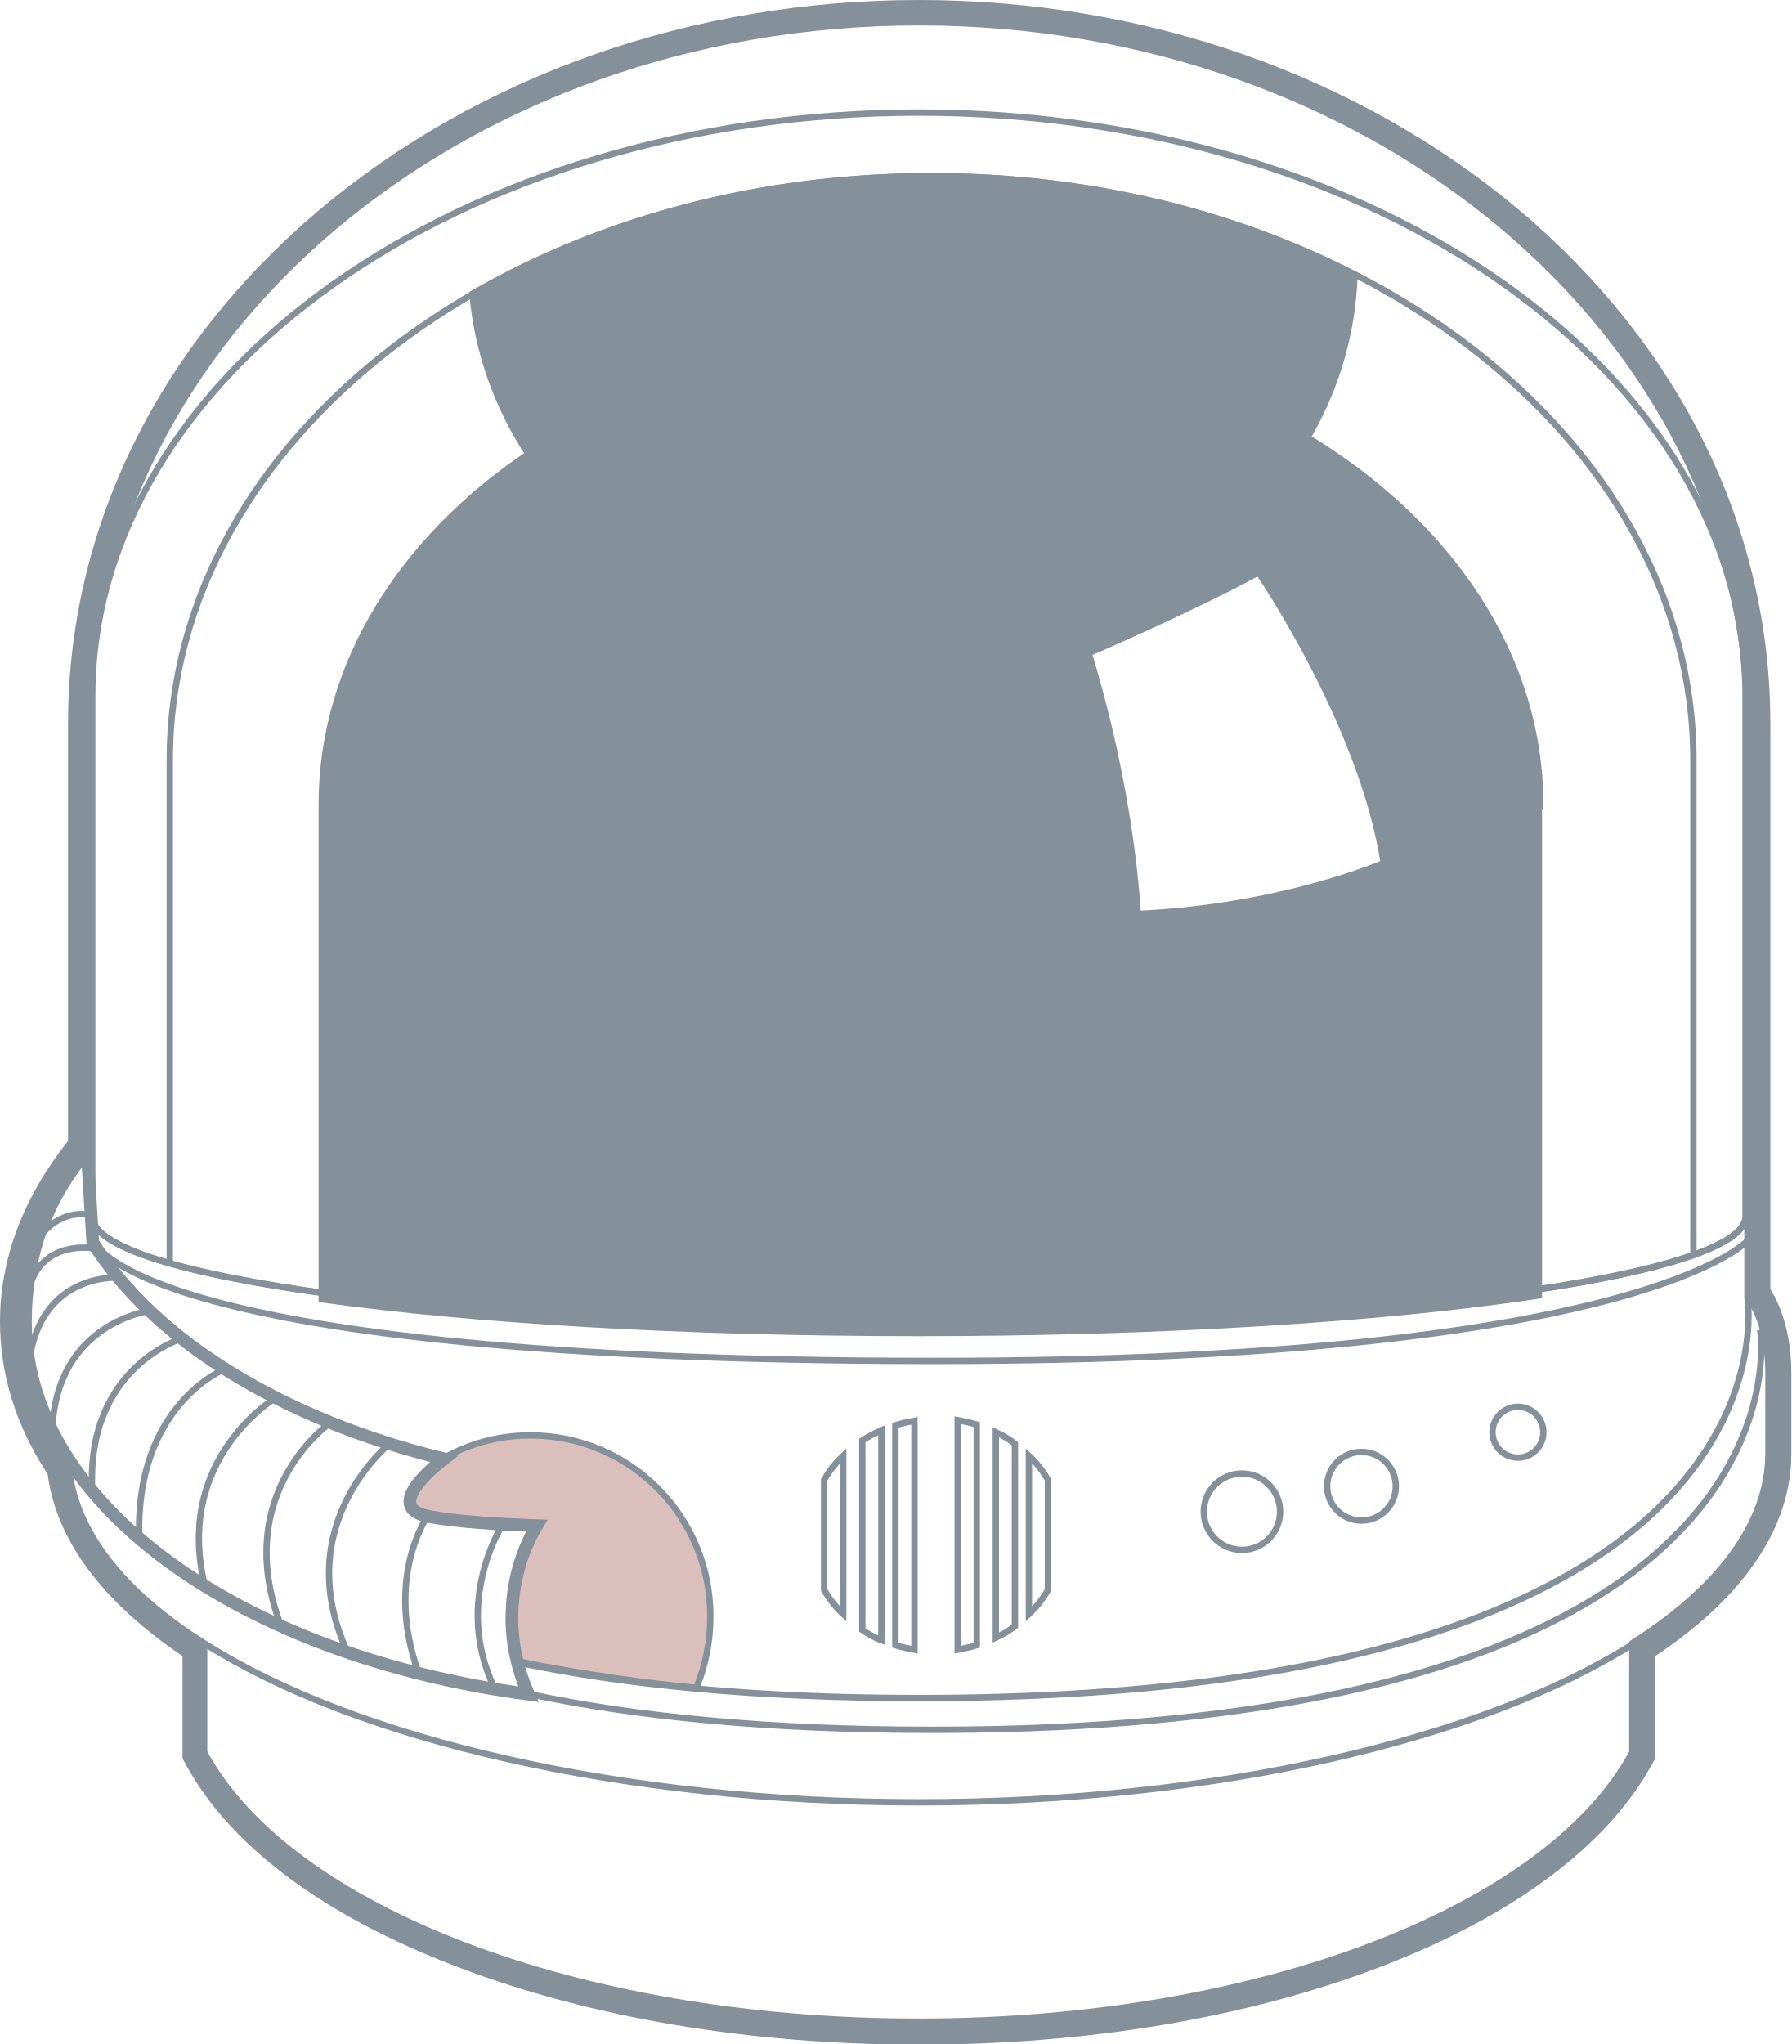
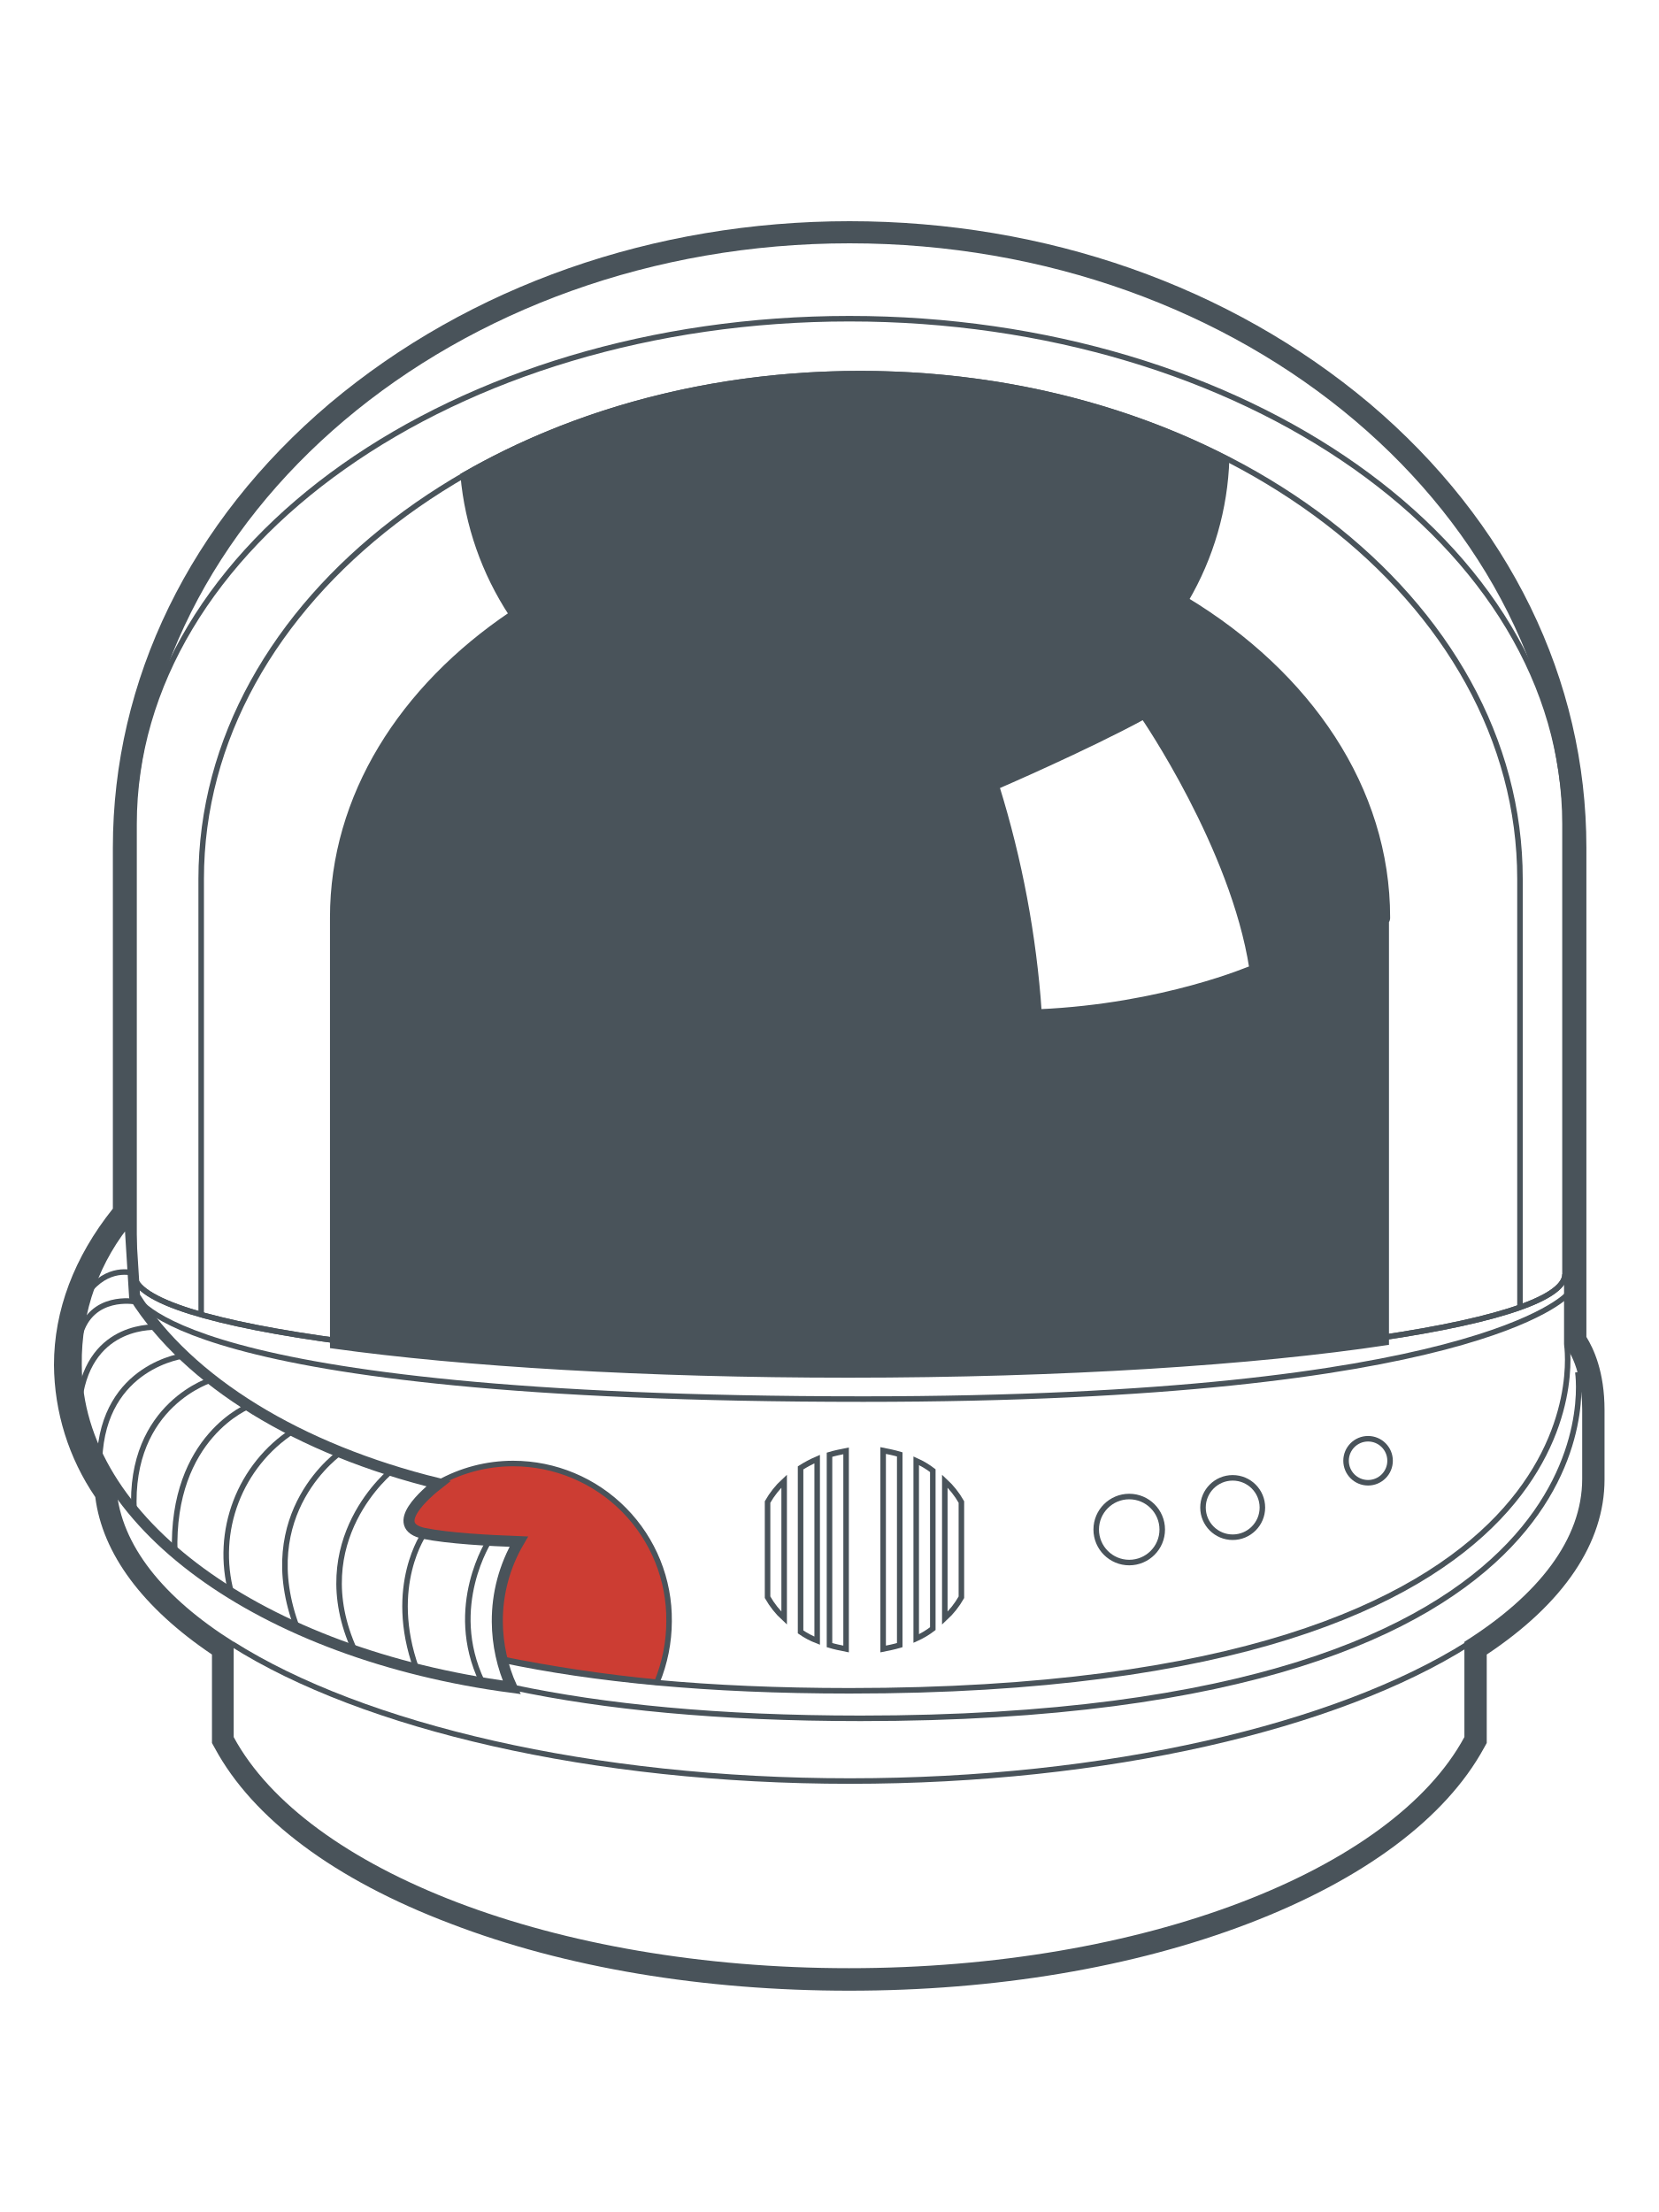
- <svg xmlns="http://www.w3.org/2000/svg" version="1.1" id="helmet" x="0px" y="0px" viewBox="0 0 281.7 321.4" enable-background="new 0 0 281.7 321.4" xml:space="preserve">
+ <svg xmlns="http://www.w3.org/2000/svg" viewBox="0 0 300 400">
+   <path d="M153.63,44C225,44,282.83,93,282.83,153.27v89.88s3.28,3.28,3.28,11.84v12.44c0,10.85-7.86,21-21.3,29.46v17.22c-13,24.09-57.93,41.8-111.28,41.8S55.29,338.2,42.26,314.12V296.9c-12.74-8-20.4-17.52-21.2-27.67a39.4,39.4,0,0,1-7.37-22.49c0-9.65,3.78-18.71,10.65-26.77V153.17C24.44,93,82.27,44,153.63,44m0-4c-35.43,0-68.78,11.74-94,32.95-25.28,21.4-39.22,50-39.22,80.32v65.29c-7,8.76-10.65,18.41-10.65,28.27a43,43,0,0,0,7.47,23.89c1.29,10.25,8.56,20,21.1,28.47v16l.5.9c6.87,12.74,21.6,23.79,42.6,31.75,20.8,8,45.79,12.14,72.16,12.14s51.36-4.18,72.16-12.14,35.63-19,42.6-31.75l.5-.9v-16c13.93-9.26,21.3-20.21,21.3-31.65V255c0-7-2-11.15-3.28-13.24V153.27c0-30.36-13.93-58.92-39.22-80.32C222.41,51.74,189.07,40,153.63,40Z" fill="#49535a" />
+   <path d="M283,149c0-50.46-57.93-91.37-129.39-91.37S24.24,98.53,24.24,149v1h0v80.42c0,9.56,57.93,17.22,129.39,17.22S283,239.86,283,230.41V150h0Z" fill="none" stroke="#49535a" stroke-miterlimit="10" />
  <g>
-     <path fill="#84919A" d="M144.5,4c71.7,0,129.8,49.2,129.8,109.8v90.3c0,0,3.3,3.3,3.3,11.9v12.5c0,10.9-7.9,21.1-21.4,29.6v17.3   c-13.1,24.2-58.2,42-111.8,42c-53.6,0-98.7-17.8-111.8-42v-17.3c-12.8-8-20.5-17.6-21.3-27.8c-4.8-7-7.4-14.6-7.4-22.6   c0-9.7,3.8-18.8,10.7-26.9v-67.1C14.7,53.2,72.8,4,144.5,4 M144.5,0c-35.6,0-69.1,11.8-94.4,33.1c-25.4,21.5-39.4,50.2-39.4,80.7   v65.6C3.7,188.2,0,197.9,0,207.8c0,8.3,2.5,16.4,7.5,24c1.3,10.3,8.6,20.1,21.2,28.6v15.1v1l0.5,0.9c6.9,12.8,21.7,23.9,42.8,31.9   c20.9,8,46,12.2,72.5,12.2c26.5,0,51.6-4.2,72.5-12.2c21-8,35.8-19.1,42.8-31.9l0.5-0.9v-1v-15.1c14-9.3,21.4-20.3,21.4-31.8V216   c0-7-2-11.2-3.3-13.3v-88.9c0-30.5-14-59.2-39.4-80.7C213.6,11.8,180.1,0,144.5,0L144.5,0z" />
+     <path d="M170.85,292.62a15.65,15.65,0,0,0,3-3.78V271.61a15.65,15.65,0,0,0-3-3.78Z" fill="none" stroke="#49535a" stroke-miterlimit="10" />
+     <path d="M165.68,296.3a14.85,14.85,0,0,0,3-1.79V265.94a14.85,14.85,0,0,0-3-1.79Z" fill="none" stroke="#49535a" stroke-miterlimit="10" />
+     <path d="M159.7,298.19c1-.2,2-.4,3-.7V263c-1-.3-2-.5-3-.7Z" fill="none" stroke="#49535a" stroke-miterlimit="10" />
+     <path d="M150,297.49c1,.3,2,.5,3,.7V262.36c-1,.2-2,.4-3,.7Z" fill="none" stroke="#49535a" stroke-miterlimit="10" />
+     <path d="M144.77,295.1a14.22,14.22,0,0,0,3,1.59V263.85a21,21,0,0,0-3,1.59Z" fill="none" stroke="#49535a" stroke-miterlimit="10" />
+     <path d="M138.8,288.83a15.65,15.65,0,0,0,3,3.78V267.83a15.65,15.65,0,0,0-3,3.78Z" fill="none" stroke="#49535a" stroke-miterlimit="10" />
  </g>
-   <path fill="none" stroke="#84919A" stroke-miterlimit="10" d="M274.5,109.5c0-50.7-58.2-91.8-130-91.8c-71.8,0-130,41.1-130,91.8  c0,0.3,0,0.7,0,1h0v80.8c0,9.6,58.2,17.3,130,17.3c71.8,0,130-7.8,130-17.3v-80.8h0C274.5,110.2,274.5,109.8,274.5,109.5z" />
-   <g>
-     <path fill="none" stroke="#84919A" stroke-miterlimit="10" d="M161.8,253.8c1.2-1.1,2.2-2.4,3-3.8v-17.3c-0.8-1.4-1.8-2.7-3-3.8   V253.8z" />
-     <path fill="none" stroke="#84919A" stroke-miterlimit="10" d="M156.6,257.5c1.1-0.5,2.1-1.1,3-1.8V227c-0.9-0.7-1.9-1.3-3-1.8   V257.5z" />
-     <path fill="none" stroke="#84919A" stroke-miterlimit="10" d="M150.6,259.4c1-0.2,2-0.4,3-0.7V224c-1-0.3-2-0.5-3-0.7V259.4z" />
-     <path fill="none" stroke="#84919A" stroke-miterlimit="10" d="M140.8,258.7c1,0.3,2,0.5,3,0.7v-36c-1,0.2-2,0.4-3,0.7V258.7z" />
-     <path fill="none" stroke="#84919A" stroke-miterlimit="10" d="M135.6,256.3c0.9,0.6,1.9,1.2,3,1.6v-33c-1.1,0.5-2.1,1-3,1.6V256.3z   " />
-     <path fill="none" stroke="#84919A" stroke-miterlimit="10" d="M129.6,250c0.8,1.4,1.8,2.7,3,3.8v-24.9c-1.2,1.1-2.2,2.4-3,3.8V250z   " />
-   </g>
-   <g>
-     <path fill="none" stroke="#84919A" stroke-miterlimit="10" d="M32.3,258.5c23.7,15,65.4,24.9,112.2,24.9   c46.8,0,88.5-9.9,112.3-24.9" />
-   </g>
-   <path fill="none" stroke="#84919A" stroke-miterlimit="10" d="M14.7,195.1c0,0,5.9,18.9,132.3,18.9c111,0,127.8-18.9,127.8-18.9" />
-   <circle fill="none" stroke="#84919A" stroke-miterlimit="10" cx="195.3" cy="237.7" r="6" />
-   <circle fill="none" stroke="#84919A" stroke-miterlimit="10" cx="214.1" cy="233.7" r="5.4" />
-   <circle fill="none" stroke="#84919A" stroke-miterlimit="10" cx="238.7" cy="225.2" r="4" />
-   <path fill="#DBBFBD" stroke="#84919A" stroke-miterlimit="10" d="M83.4,225.7c-5,0-9.6,1.3-13.7,3.6c0,0,0.1,0,0.1,0  c-2.1,1.6-9.3,7.6-2.6,9c4.4,1,11.7,1.4,17.2,1.5c-2.5,4.3-3.9,9.2-3.9,14.5c0,2.4,0.3,4.7,0.8,6.9c10.8,2.2,20.8,3.5,28.2,4.2  c1.4-3.4,2.2-7.2,2.2-11.1C111.8,238.5,99.1,225.7,83.4,225.7z" />
-   <path fill="none" stroke="#84919A" stroke-width="2" stroke-miterlimit="10" d="M84.4,239.9c-5.5-0.2-12.8-0.6-17.2-1.5  c-6.6-1.4,0.5-7.4,2.6-9c-25.3-6.2-45.4-18.5-55.2-34l-0.9-14.5C6.9,189,4,198.1,4,207.8c0,28.7,33.9,52.6,79.1,58.6  c-1.6-3.6-2.6-7.7-2.6-11.9C80.5,249.1,81.9,244.1,84.4,239.9z" />
-   <path fill="none" stroke="#84919A" stroke-miterlimit="10" d="M28.8,210.4c0,0-15.3,4.4-14.3,24" />
-   <path fill="none" stroke="#84919A" stroke-miterlimit="10" d="M35.5,215.2c0,0-14.3,5.5-13.6,26.7" />
-   <path fill="none" stroke="#84919A" stroke-miterlimit="10" d="M43.5,219.7c0,0-16.2,9.5-11.3,29.6" />
-   <path fill="none" stroke="#84919A" stroke-miterlimit="10" d="M52.1,223.6c0,0-16,10.9-7.9,32.1" />
-   <path fill="none" stroke="#84919A" stroke-miterlimit="10" d="M61.4,226.9c0,0-16,12.7-6.8,32.8" />
-   <path fill="none" stroke="#84919A" stroke-miterlimit="10" d="M23.7,206.1c0,0-14.8,1.7-15.5,18.8" />
-   <path fill="none" stroke="#84919A" stroke-miterlimit="10" d="M67.3,238.3c0,0-6.9,9.6-1.5,24.7" />
-   <path fill="none" stroke="#84919A" stroke-miterlimit="10" d="M79.1,239.6c0,0-7.9,12.1-1.4,25.7" />
-   <path fill="none" stroke="#84919A" stroke-miterlimit="10" d="M18.8,200.9c0,0-12.3-1-14.2,13.1" />
-   <path fill="none" stroke="#84919A" stroke-miterlimit="10" d="M14.7,196.3c0,0-8-1.5-10.1,6.2" />
-   <path fill="none" stroke="#84919A" stroke-miterlimit="10" d="M14.7,191.2c0,0-4.2-1.6-8,2.7" />
-   <path fill="none" stroke="#84919A" stroke-miterlimit="10" d="M266.3,197.4v-76.9h0c0-0.3,0-0.7,0-1c0-50.7-53.6-91.8-119.8-91.8  c-66.1,0-119.8,41.1-119.8,91.8c0,0.3,0,0.7,0,1h0v78.2" />
-   <path fill="none" stroke="#84919A" stroke-miterlimit="10" d="M81.4,261.4c16.5,3.5,37.2,5.6,63.1,5.6  c140.5,0,130.3-62.9,130.3-62.9" />
-   <path fill="none" stroke="#84919A" stroke-miterlimit="10" d="M83.4,266.4c16.5,3.5,37.2,5.6,63.1,5.6  c140.5,0,130.3-62.9,130.3-62.9" />
-   <path fill="none" stroke="#84919A" stroke-miterlimit="10" d="M14.5,191.3c0,9.6,58.2,17.3,130,17.3c71.8,0,130-7.8,130-17.3" />
-   <path fill="#84919A" stroke="#84919A" stroke-miterlimit="10" d="M242.2,126.5c0-23.4-14.3-44.2-36.6-57.7  c4.5-7.7,7.1-16.4,7.4-25.6c-19-9.8-41.9-15.5-66.6-15.5c-27.1,0-52,6.9-72.1,18.5c0.8,9.1,3.9,17.7,8.8,25.2  c-19.9,13.4-32.5,33.1-32.5,55.1c0,0.3,0,0.6,0,0.8h0v77c23.7,3.3,56.9,5.3,93.7,5.3c39,0,73.9-2.3,97.7-5.9v-76.5h0  C242.2,127,242.2,126.7,242.2,126.5z M178.9,143.7c0,0-0.7-18-7.7-41c0,0,16.3-7,26.7-12.7c0,0,16.3,23.7,19.7,45.7  C217.6,135.7,201.6,142.7,178.9,143.7z" />
+   <path d="M42,297.29c23.59,14.93,65.09,24.78,111.68,24.78s88.09-9.85,111.78-24.78" fill="none" stroke="#49535a" stroke-miterlimit="10" />
+   <path d="M24.44,234.19S30.31,253,156.12,253c110.48,0,127.2-18.81,127.2-18.81" fill="none" stroke="#49535a" stroke-miterlimit="10" />
+   <circle cx="204.2" cy="276.59" r="5.97" fill="none" stroke="#49535a" stroke-miterlimit="10" />
+   <circle cx="222.91" cy="272.61" r="5.37" fill="none" stroke="#49535a" stroke-miterlimit="10" />
+   <circle cx="247.39" cy="264.15" r="3.98" fill="none" stroke="#49535a" stroke-miterlimit="10" />
+   <path d="M92.82,264.65a27.59,27.59,0,0,0-13.64,3.58h.1c-2.09,1.59-9.26,7.56-2.59,9,4.38,1,11.65,1.39,17.12,1.49a28.47,28.47,0,0,0-3.88,14.43,30.89,30.89,0,0,0,.8,6.87,272.17,272.17,0,0,0,28.07,4.18,29.16,29.16,0,0,0,2.19-11A28.21,28.21,0,0,0,92.82,264.65Z" fill="#cc3d33" stroke="#49535a" stroke-miterlimit="10" />
+   <path d="M93.81,278.78c-5.47-.2-12.74-.6-17.12-1.49-6.57-1.39.5-7.37,2.59-9-25.18-6.17-45.19-18.41-54.94-33.84l-.9-14.43a40.37,40.37,0,0,0-9.65,26.77c0,28.57,33.74,52.35,78.73,58.33a29.42,29.42,0,0,1-2.59-11.84A28.3,28.3,0,0,1,93.81,278.78Z" fill="none" stroke="#49535a" stroke-miterlimit="10" stroke-width="2" />
+   <path d="M38.47,249.42s-15.23,4.38-14.23,23.89" fill="none" stroke="#49535a" stroke-miterlimit="10" />
+   <path d="M45.14,254.2s-14.23,5.47-13.54,26.58" fill="none" stroke="#49535a" stroke-miterlimit="10" />
+   <path d="M53.1,258.67a26.71,26.71,0,0,0-11.25,29.46" fill="none" stroke="#49535a" stroke-miterlimit="10" />
+   <path d="M61.66,262.56s-15.93,10.85-7.86,32" fill="none" stroke="#49535a" stroke-miterlimit="10" />
+   <path d="M70.92,265.84S55,278.48,64.15,298.49" fill="none" stroke="#49535a" stroke-miterlimit="10" />
+   <path d="M33.4,245.14S18.67,246.83,18,263.85" fill="none" stroke="#49535a" stroke-miterlimit="10" />
+   <path d="M76.79,277.19s-6.87,9.56-1.49,24.58" fill="none" stroke="#49535a" stroke-miterlimit="10" />
+   <path d="M88.54,278.48s-7.86,12-1.39,25.58" fill="none" stroke="#49535a" stroke-miterlimit="10" />
+   <path d="M28.52,240s-12.24-1-14.13,13" fill="none" stroke="#49535a" stroke-miterlimit="10" />
+   <path d="M24.44,235.38s-8-1.49-10.05,6.17" fill="none" stroke="#49535a" stroke-miterlimit="10" />
+   <path d="M24.44,230.31s-4.18-1.59-8,2.69" fill="none" stroke="#49535a" stroke-miterlimit="10" />
+   <path d="M274.86,236.48V159.94h0v-1c0-50.46-53.35-91.37-119.24-91.37S36.38,108.48,36.38,158.94v1h0v77.84" fill="none" stroke="#49535a" stroke-miterlimit="10" />
+   <path d="M90.83,300.18c16.42,3.48,37,5.57,62.81,5.57,139.84,0,129.69-62.61,129.69-62.61" fill="none" stroke="#49535a" stroke-miterlimit="10" />
+   <path d="M92.82,305.16c16.42,3.48,37,5.57,62.81,5.57,139.84,0,129.69-62.61,129.69-62.61" fill="none" stroke="#49535a" stroke-miterlimit="10" />
+   <path d="M24.24,230.41c0,9.56,57.93,17.22,129.39,17.22S283,239.86,283,230.41" fill="none" stroke="#49535a" stroke-miterlimit="10" />
+   <path d="M250.88,165.91c0-23.29-14.23-44-36.43-57.43A53.76,53.76,0,0,0,221.81,83c-18.91-9.75-41.7-15.43-66.29-15.43-27,0-51.76,6.87-71.76,18.41a54.56,54.56,0,0,0,8.76,25.08C72.71,124.4,60.17,144,60.17,165.91v.8h0v76.64c23.59,3.28,56.63,5.28,93.26,5.28,38.82,0,73.56-2.29,97.24-5.87V166.61h0A1,1,0,0,0,250.88,165.91Zm-63,17.12a179.43,179.43,0,0,0-7.66-40.81s16.22-7,26.58-12.64c0,0,16.22,23.59,19.61,45.49C226.39,175.07,210.47,182,187.87,183Z" fill="#49535a" stroke="#49535a" stroke-miterlimit="10" />
</svg>
